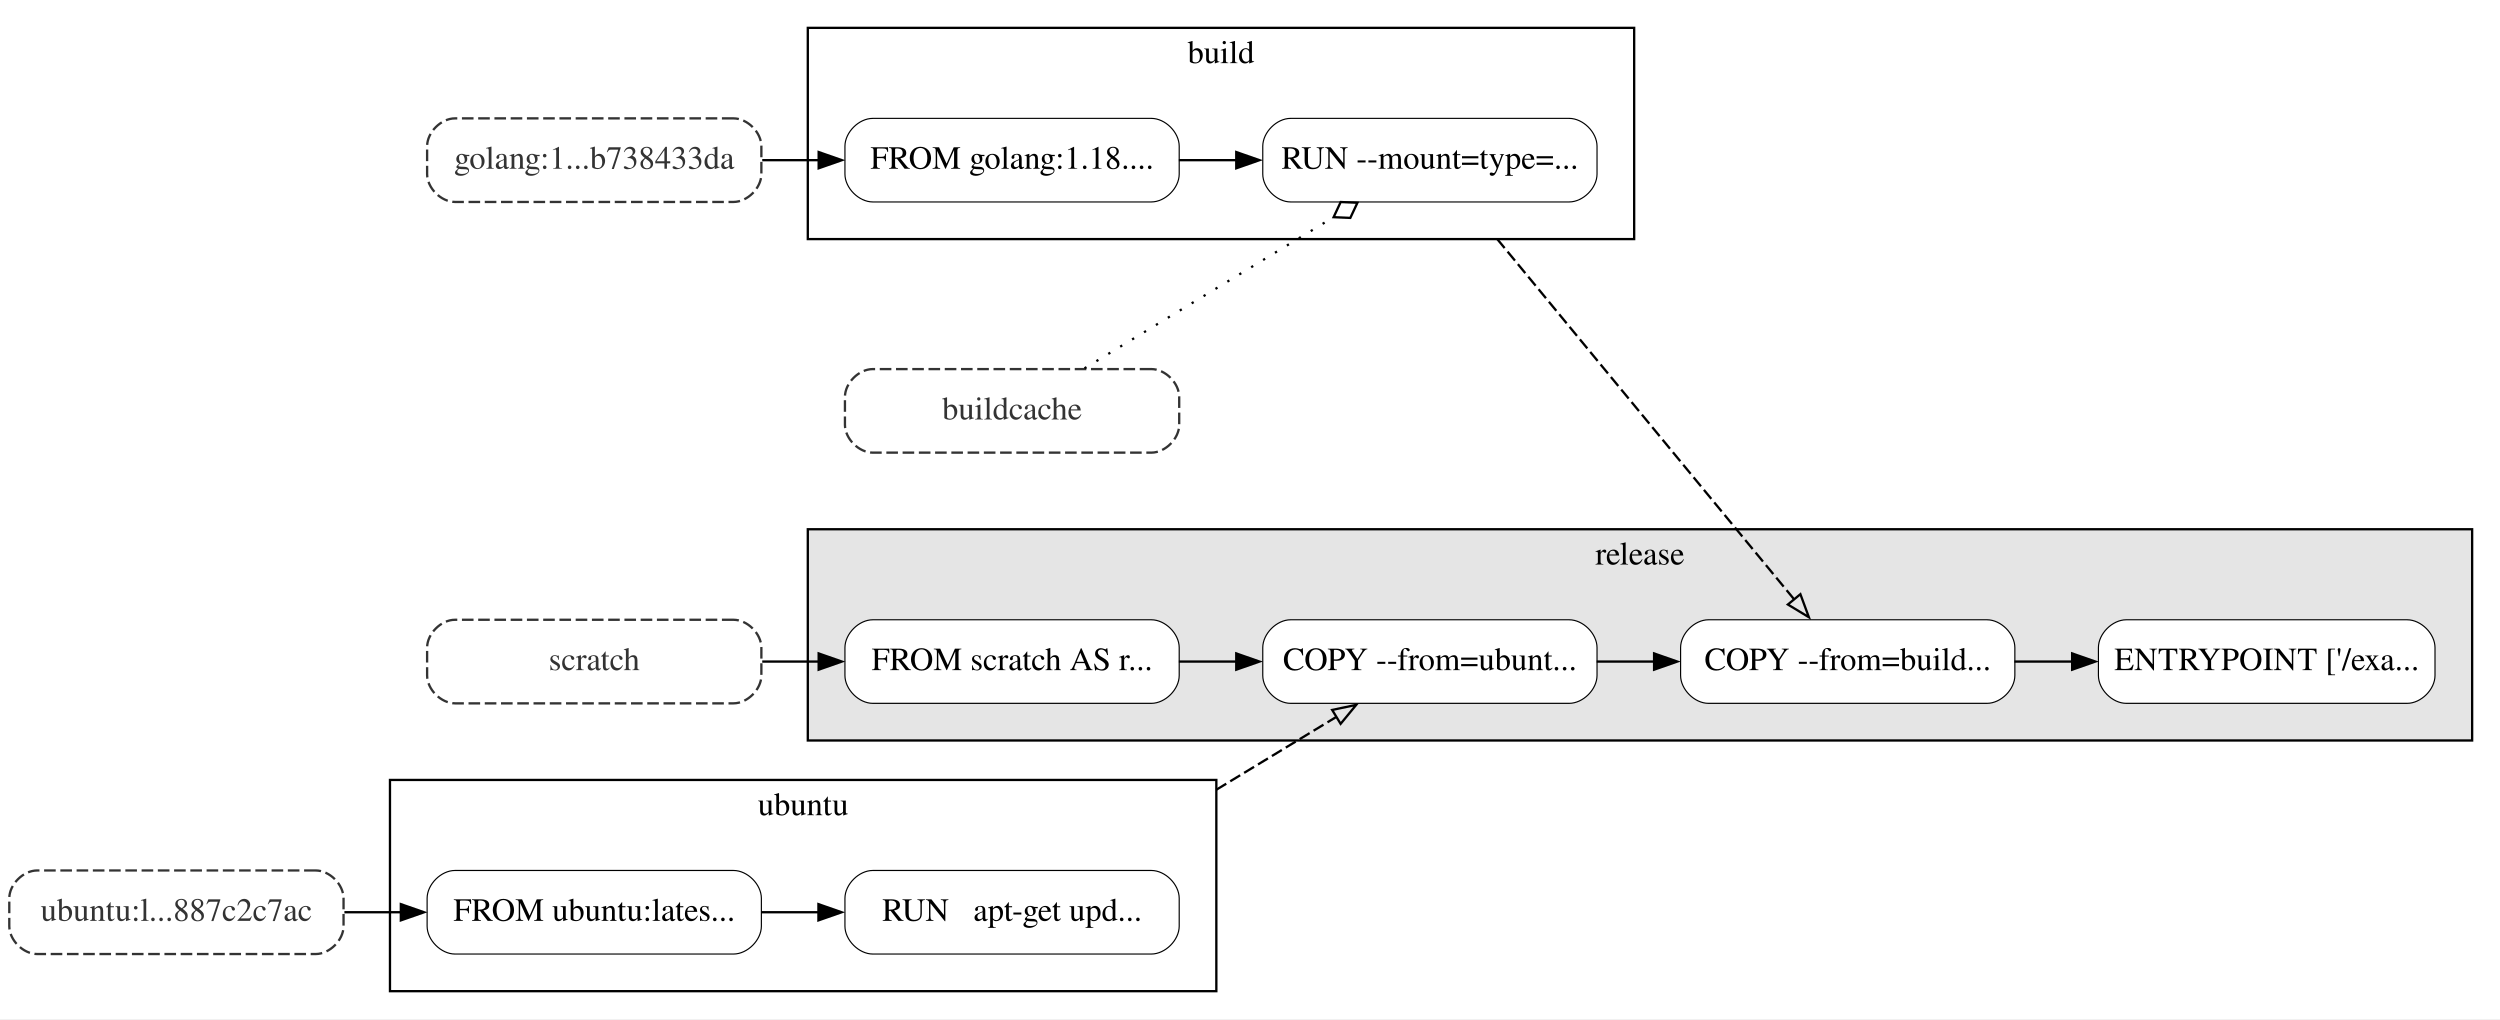
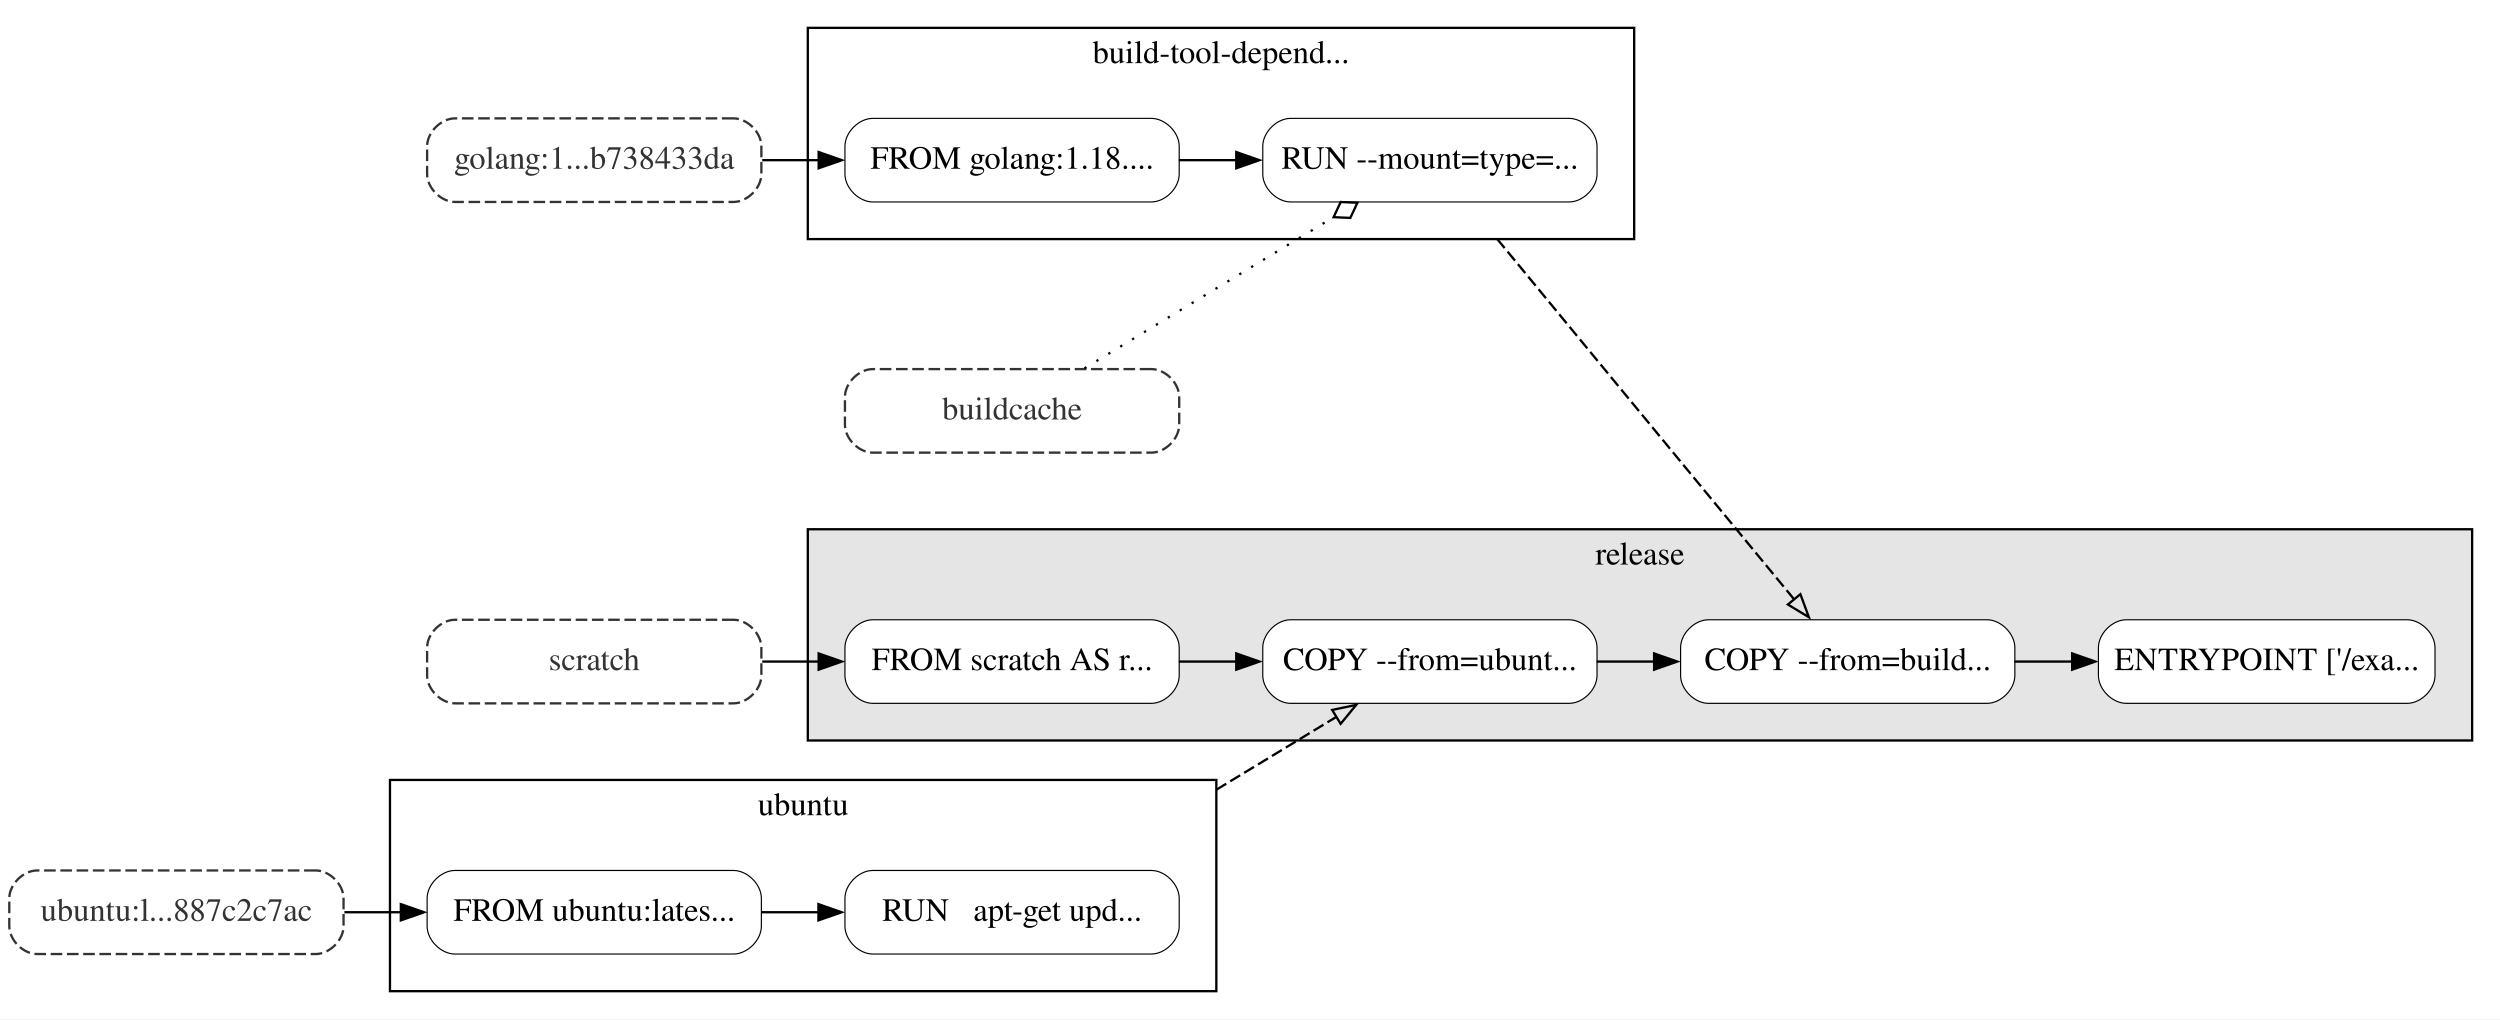
<svg xmlns="http://www.w3.org/2000/svg" width="1077pt" height="439pt" viewBox="0.00 0.00 1077.00 439.00">
  <g id="graph0" class="graph" transform="scale(1 1) rotate(0) translate(4 435)">
    <polygon fill="white" stroke="none" points="-4,4 -4,-435 1073,-435 1073,4 -4,4" />
    <g id="clust1" class="cluster">
      <polygon fill="none" stroke="black" points="164,-8 164,-99 520,-99 520,-8 164,-8" />
      <text text-anchor="middle" x="342" y="-83.8" font-family="Times,serif" font-size="14.00">ubuntu</text>
    </g>
    <g id="clust2" class="cluster">
      <polygon fill="none" stroke="black" points="344,-332 344,-423 700,-423 700,-332 344,-332" />
-       <text text-anchor="middle" x="522" y="-407.8" font-family="Times,serif" font-size="14.00">build</text>
+       <text text-anchor="middle" x="522" y="-407.8" font-family="Times,serif" font-size="14.00">build-tool-depend...</text>
    </g>
    <g id="clust3" class="cluster">
      <polygon fill="#e5e5e5" stroke="black" points="344,-116 344,-207 1061,-207 1061,-116 344,-116" />
      <text text-anchor="middle" x="702.5" y="-191.8" font-family="Times,serif" font-size="14.00">release</text>
    </g>
    <g id="node1" class="node">
      <path fill="white" stroke="black" stroke-width="0.5" d="M312,-60C312,-60 192,-60 192,-60 186,-60 180,-54 180,-48 180,-48 180,-36 180,-36 180,-30 186,-24 192,-24 192,-24 312,-24 312,-24 318,-24 324,-30 324,-36 324,-36 324,-48 324,-48 324,-54 318,-60 312,-60" />
      <text text-anchor="middle" x="252" y="-38.3" font-family="Times,serif" font-size="14.00">FROM ubuntu:lates...</text>
    </g>
    <g id="node2" class="node">
      <path fill="white" stroke="black" stroke-width="0.5" d="M492,-60C492,-60 372,-60 372,-60 366,-60 360,-54 360,-48 360,-48 360,-36 360,-36 360,-30 366,-24 372,-24 372,-24 492,-24 492,-24 498,-24 504,-30 504,-36 504,-36 504,-48 504,-48 504,-54 498,-60 492,-60" />
      <text text-anchor="middle" x="432" y="-38.3" font-family="Times,serif" font-size="14.00">RUN   apt-get upd...</text>
    </g>
    <g id="edge1" class="edge">
      <path fill="none" stroke="black" d="M323.86,-42C332.06,-42 340.47,-42 348.81,-42" />
      <polygon fill="black" stroke="black" points="348.58,-45.5 358.58,-42 348.58,-38.5 348.58,-45.5" />
    </g>
    <g id="node9" class="node">
      <path fill="white" stroke="black" stroke-width="0.5" d="M672,-168C672,-168 552,-168 552,-168 546,-168 540,-162 540,-156 540,-156 540,-144 540,-144 540,-138 546,-132 552,-132 552,-132 672,-132 672,-132 678,-132 684,-138 684,-144 684,-144 684,-156 684,-156 684,-162 678,-168 672,-168" />
      <text text-anchor="middle" x="612" y="-146.3" font-family="Times,serif" font-size="14.00">COPY --from=ubunt...</text>
    </g>
    <g id="edge10" class="edge">
      <path fill="none" stroke="black" stroke-dasharray="5,2" d="M520,-94.79C538.16,-105.8 556.43,-116.89 571.78,-126.21" />
      <polygon fill="none" stroke="black" points="569.9,-129.16 580.27,-131.35 573.54,-123.17 569.9,-129.16" />
    </g>
    <g id="node3" class="node">
      <path fill="none" stroke="#333333" stroke-dasharray="5,2" d="M132,-60C132,-60 12,-60 12,-60 6,-60 0,-54 0,-48 0,-48 0,-36 0,-36 0,-30 6,-24 12,-24 12,-24 132,-24 132,-24 138,-24 144,-30 144,-36 144,-36 144,-48 144,-48 144,-54 138,-60 132,-60" />
      <text text-anchor="middle" x="72" y="-38.3" font-family="Times,serif" font-size="14.00" fill="#333333">ubuntu:l...887c2c7ac</text>
    </g>
    <g id="edge2" class="edge">
      <path fill="none" stroke="black" d="M144.37,-42C152.39,-42 160.61,-42 168.76,-42" />
      <polygon fill="black" stroke="black" points="168.68,-45.5 178.68,-42 168.68,-38.5 168.68,-45.5" />
    </g>
    <g id="node4" class="node">
      <path fill="white" stroke="black" stroke-width="0.5" d="M492,-384C492,-384 372,-384 372,-384 366,-384 360,-378 360,-372 360,-372 360,-360 360,-360 360,-354 366,-348 372,-348 372,-348 492,-348 492,-348 498,-348 504,-354 504,-360 504,-360 504,-372 504,-372 504,-378 498,-384 492,-384" />
      <text text-anchor="middle" x="432" y="-362.3" font-family="Times,serif" font-size="14.00">FROM golang:1.18....</text>
    </g>
    <g id="node5" class="node">
      <path fill="white" stroke="black" stroke-width="0.5" d="M672,-384C672,-384 552,-384 552,-384 546,-384 540,-378 540,-372 540,-372 540,-360 540,-360 540,-354 546,-348 552,-348 552,-348 672,-348 672,-348 678,-348 684,-354 684,-360 684,-360 684,-372 684,-372 684,-378 678,-384 672,-384" />
      <text text-anchor="middle" x="612" y="-362.3" font-family="Times,serif" font-size="14.00">RUN --mount=type=...</text>
    </g>
    <g id="edge3" class="edge">
      <path fill="none" stroke="black" d="M503.86,-366C512.06,-366 520.47,-366 528.81,-366" />
      <polygon fill="black" stroke="black" points="528.58,-369.5 538.58,-366 528.58,-362.5 528.58,-369.5" />
    </g>
    <g id="node10" class="node">
      <path fill="white" stroke="black" stroke-width="0.5" d="M852,-168C852,-168 732,-168 732,-168 726,-168 720,-162 720,-156 720,-156 720,-144 720,-144 720,-138 726,-132 732,-132 732,-132 852,-132 852,-132 858,-132 864,-138 864,-144 864,-144 864,-156 864,-156 864,-162 858,-168 852,-168" />
      <text text-anchor="middle" x="792" y="-146.3" font-family="Times,serif" font-size="14.00">COPY --from=build...</text>
    </g>
    <g id="edge11" class="edge">
      <path fill="none" stroke="black" stroke-dasharray="5,2" d="M641.01,-332C676.42,-289.05 736.62,-215.99 768.94,-176.77" />
      <polygon fill="none" stroke="black" points="771.61,-179.03 775.27,-169.09 766.21,-174.58 771.61,-179.03" />
    </g>
    <g id="node6" class="node">
      <path fill="none" stroke="#333333" stroke-dasharray="5,2" d="M312,-384C312,-384 192,-384 192,-384 186,-384 180,-378 180,-372 180,-372 180,-360 180,-360 180,-354 186,-348 192,-348 192,-348 312,-348 312,-348 318,-348 324,-354 324,-360 324,-360 324,-372 324,-372 324,-378 318,-384 312,-384" />
      <text text-anchor="middle" x="252" y="-362.3" font-family="Times,serif" font-size="14.00" fill="#333333">golang:1...b738433da</text>
    </g>
    <g id="edge4" class="edge">
      <path fill="none" stroke="black" d="M324.37,-366C332.39,-366 340.61,-366 348.76,-366" />
      <polygon fill="black" stroke="black" points="348.68,-369.5 358.68,-366 348.68,-362.5 348.68,-369.5" />
    </g>
    <g id="node7" class="node">
      <path fill="none" stroke="#333333" stroke-dasharray="5,2" d="M492,-276C492,-276 372,-276 372,-276 366,-276 360,-270 360,-264 360,-264 360,-252 360,-252 360,-246 366,-240 372,-240 372,-240 492,-240 492,-240 498,-240 504,-246 504,-252 504,-252 504,-264 504,-264 504,-270 498,-276 492,-276" />
      <text text-anchor="middle" x="432" y="-254.3" font-family="Times,serif" font-size="14.00" fill="#333333">buildcache</text>
    </g>
    <g id="edge5" class="edge">
      <path fill="none" stroke="black" stroke-dasharray="1,5" d="M463.2,-276.32C492.74,-294.25 537.94,-321.67 570.57,-341.47" />
      <polygon fill="none" stroke="black" points="570.52,-341.44 577.72,-341.13 580.78,-347.66 573.57,-347.97 570.52,-341.44" />
    </g>
    <g id="node8" class="node">
      <path fill="white" stroke="black" stroke-width="0.5" d="M492,-168C492,-168 372,-168 372,-168 366,-168 360,-162 360,-156 360,-156 360,-144 360,-144 360,-138 366,-132 372,-132 372,-132 492,-132 492,-132 498,-132 504,-138 504,-144 504,-144 504,-156 504,-156 504,-162 498,-168 492,-168" />
      <text text-anchor="middle" x="432" y="-146.3" font-family="Times,serif" font-size="14.00">FROM scratch AS r...</text>
    </g>
    <g id="edge6" class="edge">
      <path fill="none" stroke="black" d="M503.86,-150C512.06,-150 520.47,-150 528.81,-150" />
      <polygon fill="black" stroke="black" points="528.58,-153.5 538.58,-150 528.58,-146.5 528.58,-153.5" />
    </g>
    <g id="edge7" class="edge">
      <path fill="none" stroke="black" d="M683.86,-150C692.06,-150 700.47,-150 708.81,-150" />
      <polygon fill="black" stroke="black" points="708.58,-153.5 718.58,-150 708.58,-146.5 708.58,-153.5" />
    </g>
    <g id="node11" class="node">
      <path fill="white" stroke="black" stroke-width="0.5" d="M1033,-168C1033,-168 912,-168 912,-168 906,-168 900,-162 900,-156 900,-156 900,-144 900,-144 900,-138 906,-132 912,-132 912,-132 1033,-132 1033,-132 1039,-132 1045,-138 1045,-144 1045,-144 1045,-156 1045,-156 1045,-162 1039,-168 1033,-168" />
      <text text-anchor="middle" x="972.5" y="-146.3" font-family="Times,serif" font-size="14.00">ENTRYPOINT ['/exa...</text>
    </g>
    <g id="edge8" class="edge">
      <path fill="none" stroke="black" d="M863.8,-150C872.04,-150 880.49,-150 888.86,-150" />
      <polygon fill="black" stroke="black" points="888.68,-153.5 898.68,-150 888.68,-146.5 888.68,-153.5" />
    </g>
    <g id="node12" class="node">
      <path fill="none" stroke="#333333" stroke-dasharray="5,2" d="M312,-168C312,-168 192,-168 192,-168 186,-168 180,-162 180,-156 180,-156 180,-144 180,-144 180,-138 186,-132 192,-132 192,-132 312,-132 312,-132 318,-132 324,-138 324,-144 324,-144 324,-156 324,-156 324,-162 318,-168 312,-168" />
      <text text-anchor="middle" x="252" y="-146.3" font-family="Times,serif" font-size="14.00" fill="#333333">scratch</text>
    </g>
    <g id="edge9" class="edge">
      <path fill="none" stroke="black" d="M324.37,-150C332.39,-150 340.61,-150 348.76,-150" />
      <polygon fill="black" stroke="black" points="348.68,-153.5 358.68,-150 348.68,-146.5 348.68,-153.5" />
    </g>
  </g>
</svg>
